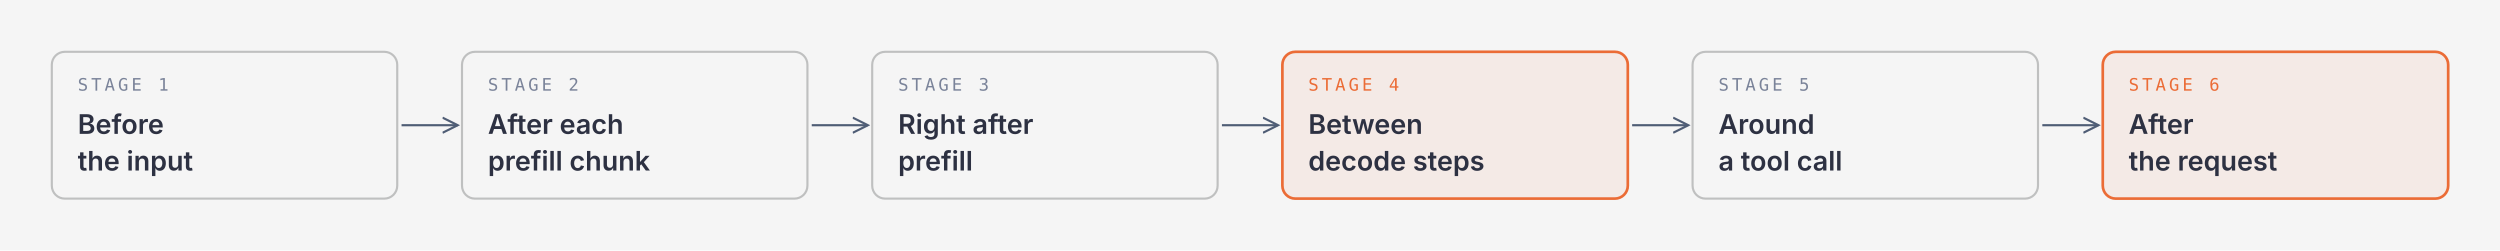
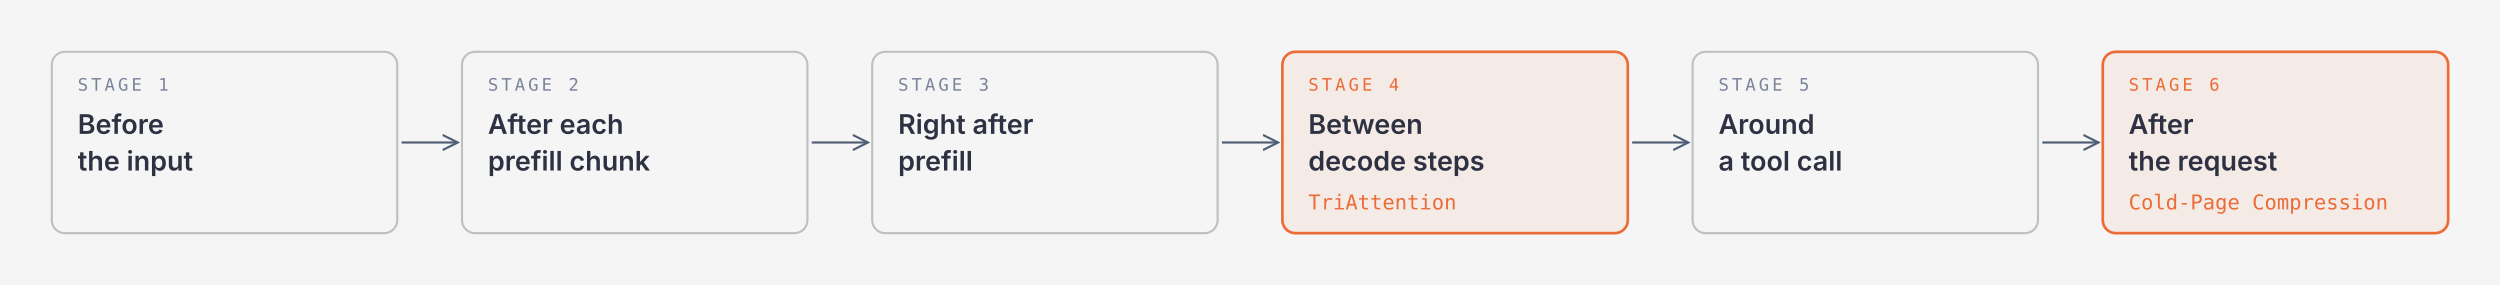
- <svg xmlns="http://www.w3.org/2000/svg" viewBox="0 0 1158 116" width="1158" height="116">
+ <svg xmlns="http://www.w3.org/2000/svg" viewBox="0 0 1158 132" width="1158" height="132">
  <defs>
    <marker id="ah" markerWidth="8" markerHeight="8" refX="7" refY="4" orient="auto" markerUnits="userSpaceOnUse">
      <path d="M0,0.5 L7,4 L0,7.5" fill="none" stroke="#4f5d75" stroke-width="1" />
    </marker>
  </defs>
-   <rect x="0" y="0" width="1158" height="116" fill="#f5f5f5" />
-   <rect x="24" y="24" width="160" height="68" rx="6" fill="#f5f5f5" stroke="#bfc0c0" stroke-width="1" />
+   <rect x="0" y="0" width="1158" height="132" fill="#f5f5f5" />
+   <rect x="24" y="24" width="160" height="84" rx="6" fill="#f5f5f5" stroke="#bfc0c0" stroke-width="1" />
  <text x="36" y="42" font-family="'Geist Mono','SFMono-Regular',Menlo,Consolas,monospace" font-size="8" font-weight="500" letter-spacing="1.4" fill="#7a8399">STAGE 1</text>
  <text x="36" y="62" font-family="'Geist','Inter',system-ui,-apple-system,'Segoe UI',sans-serif" font-size="12.5" font-weight="600" fill="#2d3142">Before</text>
  <text x="36" y="79" font-family="'Geist','Inter',system-ui,-apple-system,'Segoe UI',sans-serif" font-size="12.5" font-weight="600" fill="#2d3142">the input</text>
-   <line x1="186" y1="58.0" x2="212" y2="58.0" stroke="#4f5d75" stroke-width="1" marker-end="url(#ah)" />
-   <rect x="214" y="24" width="160" height="68" rx="6" fill="#f5f5f5" stroke="#bfc0c0" stroke-width="1" />
+   <line x1="186" y1="66.0" x2="212" y2="66.0" stroke="#4f5d75" stroke-width="1" marker-end="url(#ah)" />
+   <rect x="214" y="24" width="160" height="84" rx="6" fill="#f5f5f5" stroke="#bfc0c0" stroke-width="1" />
  <text x="226" y="42" font-family="'Geist Mono','SFMono-Regular',Menlo,Consolas,monospace" font-size="8" font-weight="500" letter-spacing="1.4" fill="#7a8399">STAGE 2</text>
  <text x="226" y="62" font-family="'Geist','Inter',system-ui,-apple-system,'Segoe UI',sans-serif" font-size="12.5" font-weight="600" fill="#2d3142">After each</text>
  <text x="226" y="79" font-family="'Geist','Inter',system-ui,-apple-system,'Segoe UI',sans-serif" font-size="12.5" font-weight="600" fill="#2d3142">prefill chunk</text>
-   <line x1="376" y1="58.0" x2="402" y2="58.0" stroke="#4f5d75" stroke-width="1" marker-end="url(#ah)" />
-   <rect x="404" y="24" width="160" height="68" rx="6" fill="#f5f5f5" stroke="#bfc0c0" stroke-width="1" />
+   <line x1="376" y1="66.0" x2="402" y2="66.0" stroke="#4f5d75" stroke-width="1" marker-end="url(#ah)" />
+   <rect x="404" y="24" width="160" height="84" rx="6" fill="#f5f5f5" stroke="#bfc0c0" stroke-width="1" />
  <text x="416" y="42" font-family="'Geist Mono','SFMono-Regular',Menlo,Consolas,monospace" font-size="8" font-weight="500" letter-spacing="1.4" fill="#7a8399">STAGE 3</text>
  <text x="416" y="62" font-family="'Geist','Inter',system-ui,-apple-system,'Segoe UI',sans-serif" font-size="12.5" font-weight="600" fill="#2d3142">Right after</text>
  <text x="416" y="79" font-family="'Geist','Inter',system-ui,-apple-system,'Segoe UI',sans-serif" font-size="12.5" font-weight="600" fill="#2d3142">prefill</text>
-   <line x1="566" y1="58.0" x2="592" y2="58.0" stroke="#4f5d75" stroke-width="1" marker-end="url(#ah)" />
-   <rect x="594" y="24" width="160" height="68" rx="6" fill="rgba(235,108,54,0.08)" stroke="#eb6c36" stroke-width="1.25" />
+   <line x1="566" y1="66.0" x2="592" y2="66.0" stroke="#4f5d75" stroke-width="1" marker-end="url(#ah)" />
+   <rect x="594" y="24" width="160" height="84" rx="6" fill="rgba(235,108,54,0.08)" stroke="#eb6c36" stroke-width="1.25" />
  <text x="606" y="42" font-family="'Geist Mono','SFMono-Regular',Menlo,Consolas,monospace" font-size="8" font-weight="500" letter-spacing="1.4" fill="#eb6c36">STAGE 4</text>
  <text x="606" y="62" font-family="'Geist','Inter',system-ui,-apple-system,'Segoe UI',sans-serif" font-size="12.5" font-weight="600" fill="#2d3142">Between</text>
  <text x="606" y="79" font-family="'Geist','Inter',system-ui,-apple-system,'Segoe UI',sans-serif" font-size="12.5" font-weight="600" fill="#2d3142">decode steps</text>
-   <line x1="756" y1="58.0" x2="782" y2="58.0" stroke="#4f5d75" stroke-width="1" marker-end="url(#ah)" />
-   <rect x="784" y="24" width="160" height="68" rx="6" fill="#f5f5f5" stroke="#bfc0c0" stroke-width="1" />
+   <text x="606" y="97" font-family="'Geist Mono','SFMono-Regular',Menlo,Consolas,monospace" font-size="9.5" font-weight="500" fill="#eb6c36">TriAttention</text>
+   <line x1="756" y1="66.0" x2="782" y2="66.0" stroke="#4f5d75" stroke-width="1" marker-end="url(#ah)" />
+   <rect x="784" y="24" width="160" height="84" rx="6" fill="#f5f5f5" stroke="#bfc0c0" stroke-width="1" />
  <text x="796" y="42" font-family="'Geist Mono','SFMono-Regular',Menlo,Consolas,monospace" font-size="8" font-weight="500" letter-spacing="1.4" fill="#7a8399">STAGE 5</text>
  <text x="796" y="62" font-family="'Geist','Inter',system-ui,-apple-system,'Segoe UI',sans-serif" font-size="12.5" font-weight="600" fill="#2d3142">Around</text>
  <text x="796" y="79" font-family="'Geist','Inter',system-ui,-apple-system,'Segoe UI',sans-serif" font-size="12.5" font-weight="600" fill="#2d3142">a tool call</text>
-   <line x1="946" y1="58.0" x2="972" y2="58.0" stroke="#4f5d75" stroke-width="1" marker-end="url(#ah)" />
-   <rect x="974" y="24" width="160" height="68" rx="6" fill="rgba(235,108,54,0.08)" stroke="#eb6c36" stroke-width="1.25" />
+   <line x1="946" y1="66.0" x2="972" y2="66.0" stroke="#4f5d75" stroke-width="1" marker-end="url(#ah)" />
+   <rect x="974" y="24" width="160" height="84" rx="6" fill="rgba(235,108,54,0.08)" stroke="#eb6c36" stroke-width="1.25" />
  <text x="986" y="42" font-family="'Geist Mono','SFMono-Regular',Menlo,Consolas,monospace" font-size="8" font-weight="500" letter-spacing="1.4" fill="#eb6c36">STAGE 6</text>
  <text x="986" y="62" font-family="'Geist','Inter',system-ui,-apple-system,'Segoe UI',sans-serif" font-size="12.5" font-weight="600" fill="#2d3142">After</text>
  <text x="986" y="79" font-family="'Geist','Inter',system-ui,-apple-system,'Segoe UI',sans-serif" font-size="12.5" font-weight="600" fill="#2d3142">the request</text>
+   <text x="986" y="97" font-family="'Geist Mono','SFMono-Regular',Menlo,Consolas,monospace" font-size="9.5" font-weight="500" fill="#eb6c36">Cold-Page Compression</text>
</svg>
